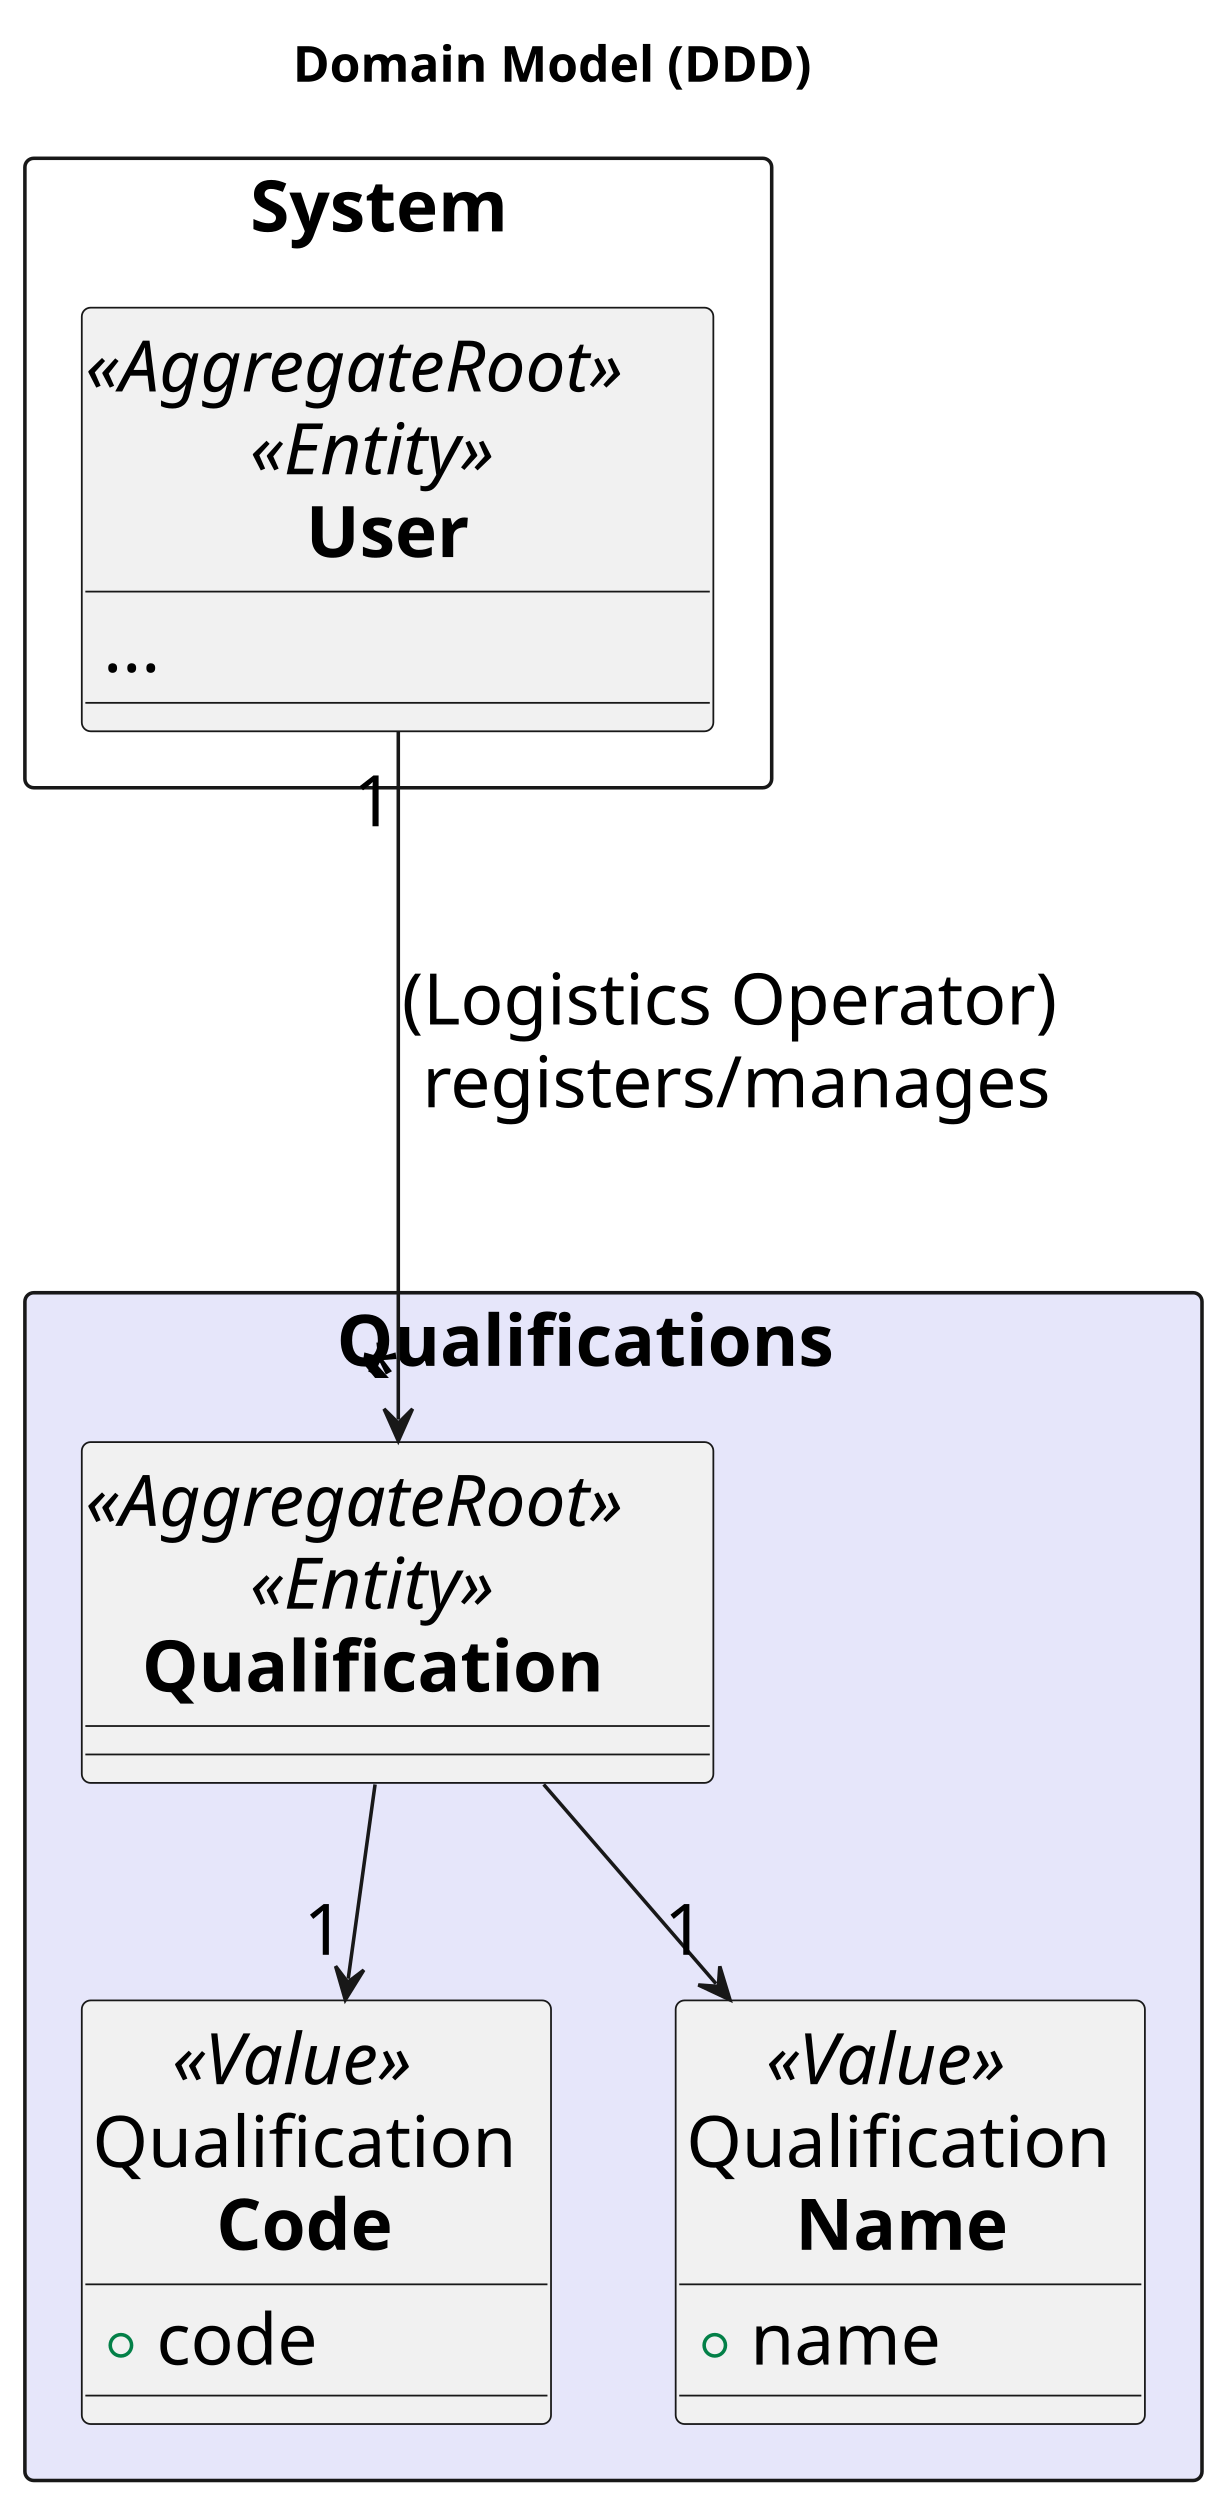
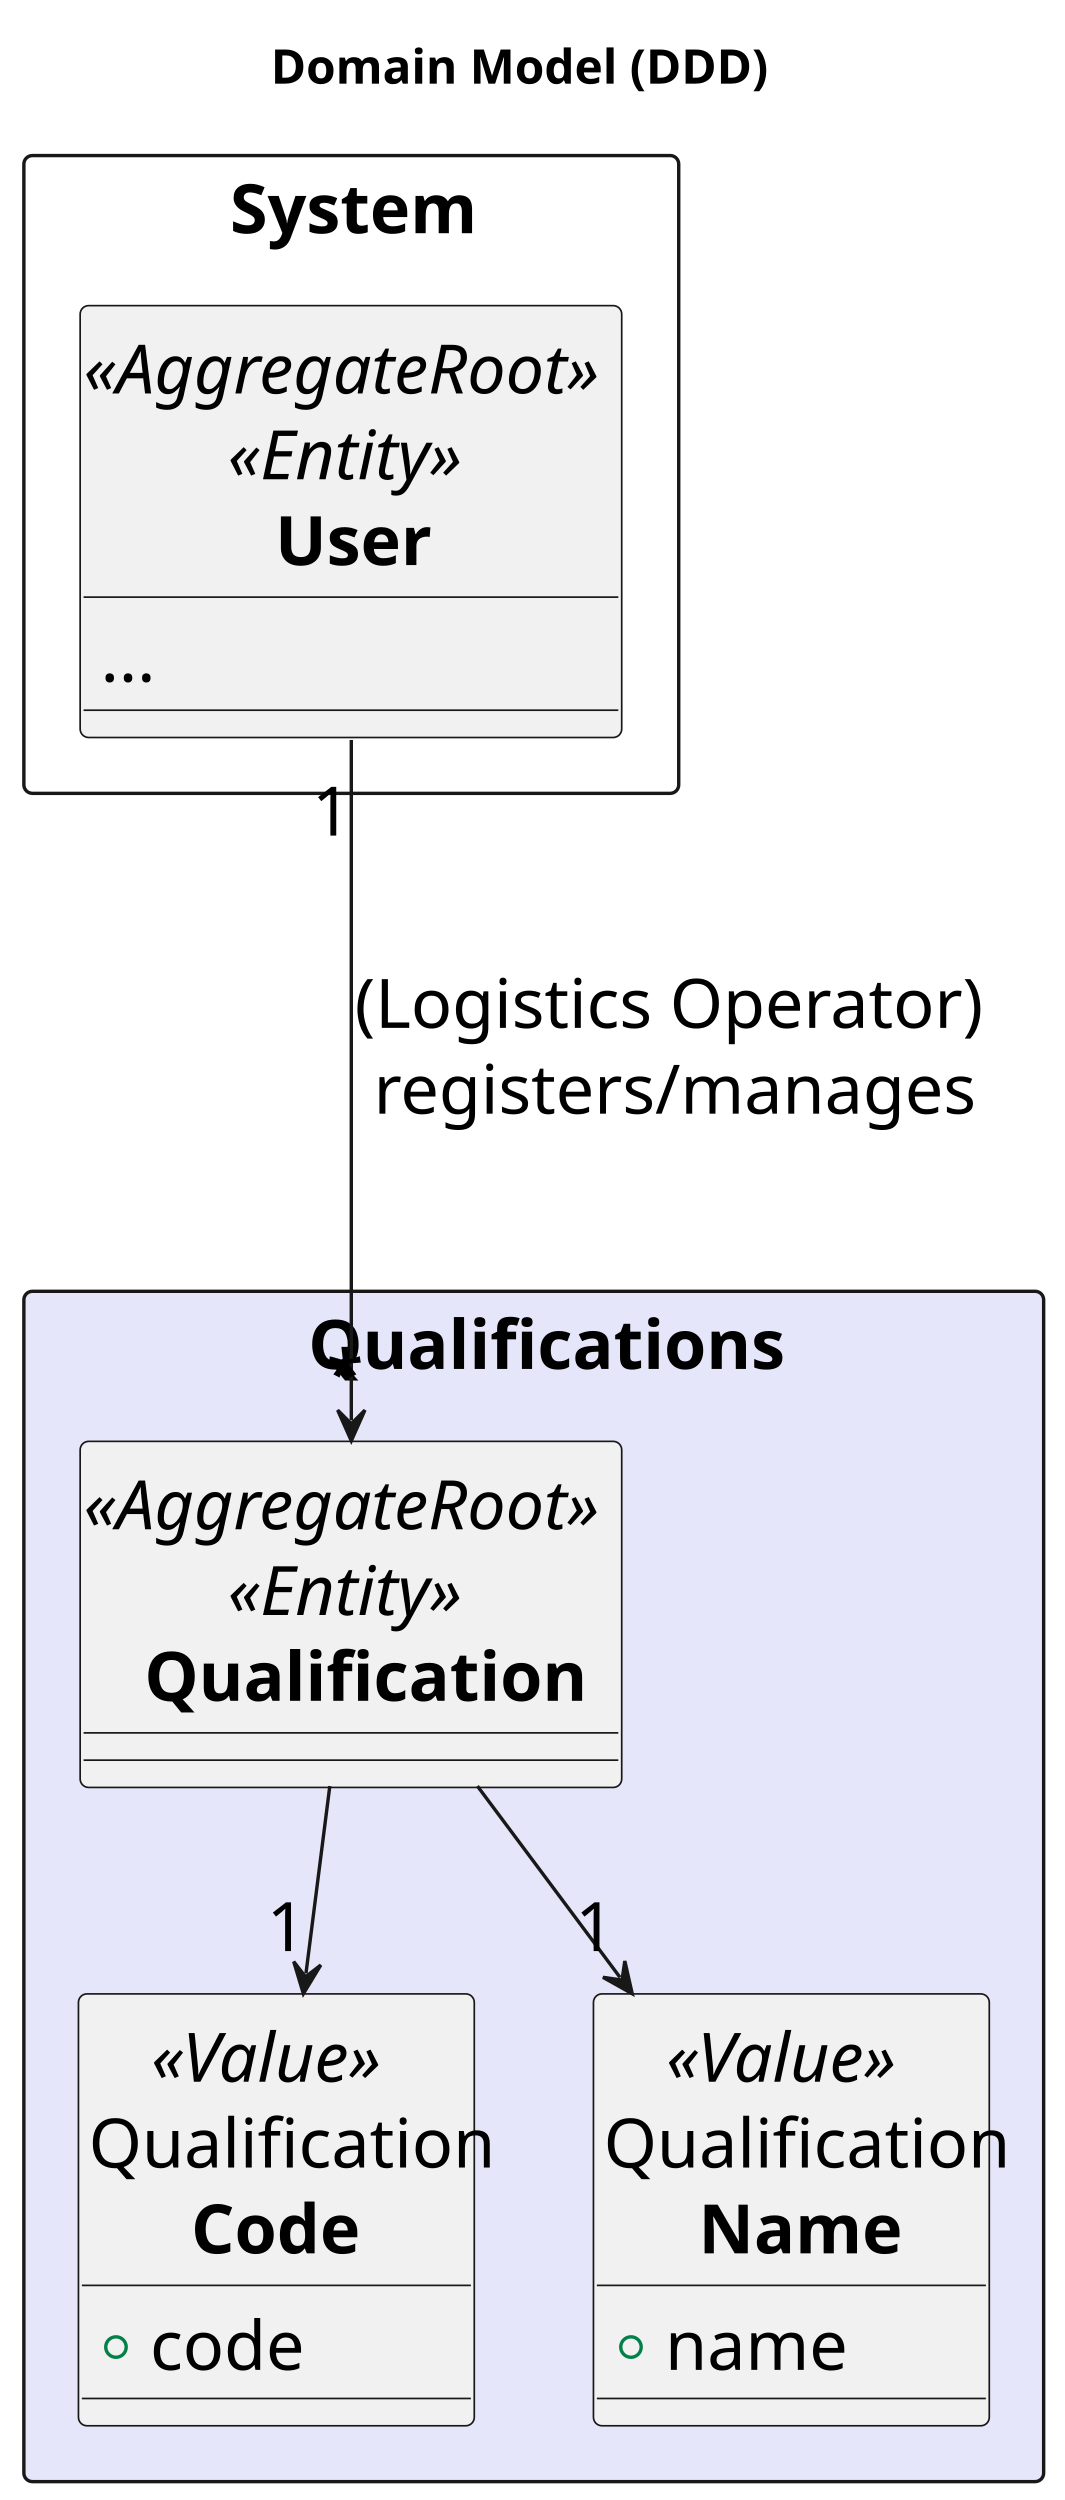
- <svg xmlns="http://www.w3.org/2000/svg" contentStyleType="text/css" data-diagram-type="CLASS" height="703px" preserveAspectRatio="none" style="width:344px;height:703px;background:#FFFFFF;" version="1.1" viewBox="0 0 344 703" width="344px" zoomAndPan="magnify">
+ <svg xmlns="http://www.w3.org/2000/svg" contentStyleType="text/css" data-diagram-type="CLASS" height="733px" preserveAspectRatio="none" style="width:312px;height:733px;background:#FFFFFF;" version="1.1" viewBox="0 0 312 733" width="312px" zoomAndPan="magnify">
  <defs />
  <g>
-     <text fill="#000000" font-family="sans-serif" font-size="14" font-weight="bold" lengthAdjust="spacing" textLength="165.314" x="82.343" y="22.995">Domain Model (DDD)</text>
+     <text fill="#000000" font-family="sans-serif" font-size="14" font-weight="bold" lengthAdjust="spacing" textLength="139.214" x="79.393" y="24.533">Domain Model (DDD)</text>
    <g class="cluster" data-entity="System" data-source-line="4" data-uid="ent0002" id="cluster_System">
-       <rect fill="none" height="177" rx="2.5" ry="2.5" style="stroke:#181818;stroke-width:1;" width="210" x="7" y="44.514" />
-       <text fill="#000000" font-family="sans-serif" font-size="20" font-weight="bold" lengthAdjust="spacing" textLength="83.311" x="70.345" y="65.078">System</text>
+       <rect fill="none" height="187" rx="2.5" ry="2.5" style="stroke:#181818;stroke-width:1;" width="192" x="7" y="45.609" />
+       <text fill="#000000" font-family="sans-serif" font-size="20" font-weight="bold" lengthAdjust="spacing" textLength="71.152" x="67.424" y="68.371">System</text>
    </g>
    <g class="cluster" data-entity="Qualifications" data-source-line="11" data-uid="ent0004" id="cluster_Qualifications">
-       <rect fill="#E6E6FA" height="334" rx="2.5" ry="2.5" style="stroke:#181818;stroke-width:1;" width="331" x="7" y="363.514" />
-       <text fill="#000000" font-family="sans-serif" font-size="20" font-weight="bold" lengthAdjust="spacing" textLength="155.654" x="94.673" y="384.078">Qualifications</text>
+       <rect fill="#E6E6FA" height="349" rx="2.5" ry="2.5" style="stroke:#181818;stroke-width:1;" width="299" x="7" y="378.609" />
+       <text fill="#000000" font-family="sans-serif" font-size="20" font-weight="bold" lengthAdjust="spacing" textLength="132.246" x="90.377" y="401.371">Qualifications</text>
    </g>
    <g class="entity" data-entity="user" data-source-line="5" data-uid="ent0003" id="entity_user">
-       <rect fill="#F1F1F1" height="119.125" rx="2.5" ry="2.5" style="stroke:#181818;stroke-width:0.5;" width="177.596" x="23" y="86.514" />
-       <text fill="#000000" font-family="sans-serif" font-size="20" font-style="italic" lengthAdjust="spacing" textLength="175.596" x="24" y="110.078">«AggregateRoot»</text>
-       <text fill="#000000" font-family="sans-serif" font-size="20" font-style="italic" lengthAdjust="spacing" textLength="83.076" x="70.26" y="133.359">«Entity»</text>
-       <text fill="#000000" font-family="sans-serif" font-size="20" font-weight="bold" lengthAdjust="spacing" textLength="51.572" x="86.012" y="156.641">User</text>
-       <line style="stroke:#181818;stroke-width:0.5;" x1="24" x2="199.596" y1="166.357" y2="166.357" />
-       <text fill="#000000" font-family="sans-serif" font-size="20" lengthAdjust="spacing" textLength="19.072" x="29" y="188.922">...</text>
-       <line style="stroke:#181818;stroke-width:0.5;" x1="24" x2="199.596" y1="197.639" y2="197.639" />
+       <rect fill="#F1F1F1" height="126.625" rx="2.5" ry="2.5" style="stroke:#181818;stroke-width:0.5;" width="158.787" x="23.5" y="89.609" />
+       <text fill="#000000" font-family="sans-serif" font-size="20" font-style="italic" lengthAdjust="spacing" textLength="156.787" x="24.5" y="115.371">«AggregateRoot»</text>
+       <text fill="#000000" font-family="sans-serif" font-size="20" font-style="italic" lengthAdjust="spacing" textLength="72.266" x="66.761" y="140.527">«Entity»</text>
+       <text fill="#000000" font-family="sans-serif" font-size="20" font-weight="bold" lengthAdjust="spacing" textLength="44.473" x="80.657" y="165.684">User</text>
+       <line style="stroke:#181818;stroke-width:0.5;" x1="24.5" x2="181.287" y1="175.078" y2="175.078" />
+       <text fill="#000000" font-family="sans-serif" font-size="20" lengthAdjust="spacing" textLength="16.67" x="29.5" y="199.84">...</text>
+       <line style="stroke:#181818;stroke-width:0.5;" x1="24.5" x2="181.287" y1="208.234" y2="208.234" />
    </g>
    <g class="entity" data-entity="quali" data-source-line="12" data-uid="ent0005" id="entity_quali">
-       <rect fill="#F1F1F1" height="95.844" rx="2.5" ry="2.5" style="stroke:#181818;stroke-width:0.5;" width="177.596" x="23" y="405.514" />
-       <text fill="#000000" font-family="sans-serif" font-size="20" font-style="italic" lengthAdjust="spacing" textLength="175.596" x="24" y="429.078">«AggregateRoot»</text>
-       <text fill="#000000" font-family="sans-serif" font-size="20" font-style="italic" lengthAdjust="spacing" textLength="83.076" x="70.26" y="452.359">«Entity»</text>
-       <text fill="#000000" font-family="sans-serif" font-size="20" font-weight="bold" lengthAdjust="spacing" textLength="143.75" x="39.923" y="475.641">Qualification</text>
-       <line style="stroke:#181818;stroke-width:0.5;" x1="24" x2="199.596" y1="485.357" y2="485.357" />
-       <line style="stroke:#181818;stroke-width:0.5;" x1="24" x2="199.596" y1="493.357" y2="493.357" />
+       <rect fill="#F1F1F1" height="101.469" rx="2.5" ry="2.5" style="stroke:#181818;stroke-width:0.5;" width="158.787" x="23.5" y="422.609" />
+       <text fill="#000000" font-family="sans-serif" font-size="20" font-style="italic" lengthAdjust="spacing" textLength="156.787" x="24.5" y="448.371">«AggregateRoot»</text>
+       <text fill="#000000" font-family="sans-serif" font-size="20" font-style="italic" lengthAdjust="spacing" textLength="72.266" x="66.761" y="473.527">«Entity»</text>
+       <text fill="#000000" font-family="sans-serif" font-size="20" font-weight="bold" lengthAdjust="spacing" textLength="121.123" x="42.332" y="498.684">Qualification</text>
+       <line style="stroke:#181818;stroke-width:0.5;" x1="24.5" x2="181.287" y1="508.078" y2="508.078" />
+       <line style="stroke:#181818;stroke-width:0.5;" x1="24.5" x2="181.287" y1="516.078" y2="516.078" />
    </g>
    <g class="entity" data-entity="quali_code" data-source-line="16" data-uid="ent0006" id="entity_quali_code">
-       <rect fill="#F1F1F1" height="119.125" rx="2.5" ry="2.5" style="stroke:#181818;stroke-width:0.5;" width="131.947" x="23" y="562.514" />
-       <text fill="#000000" font-family="sans-serif" font-size="20" font-style="italic" lengthAdjust="spacing" textLength="81.162" x="48.393" y="586.078">«Value»</text>
-       <text fill="#000000" font-family="sans-serif" font-size="20" lengthAdjust="spacing" textLength="125.947" x="26" y="609.359">Qualification</text>
-       <text fill="#000000" font-family="sans-serif" font-size="20" font-weight="bold" lengthAdjust="spacing" textLength="56.299" x="60.824" y="632.641">Code</text>
-       <line style="stroke:#181818;stroke-width:0.5;" x1="24" x2="153.947" y1="642.357" y2="642.357" />
-       <ellipse cx="34" cy="659.498" fill="none" rx="3" ry="3" style="stroke:#038048;stroke-width:1;" />
-       <text fill="#000000" font-family="sans-serif" font-size="20" lengthAdjust="spacing" textLength="48.232" x="44" y="664.922">code</text>
-       <line style="stroke:#181818;stroke-width:0.5;" x1="24" x2="153.947" y1="673.639" y2="673.639" />
+       <rect fill="#F1F1F1" height="126.625" rx="2.5" ry="2.5" style="stroke:#181818;stroke-width:0.5;" width="116.059" x="23" y="584.609" />
+       <text fill="#000000" font-family="sans-serif" font-size="20" font-style="italic" lengthAdjust="spacing" textLength="73.398" x="44.33" y="610.371">«Value»</text>
+       <text fill="#000000" font-family="sans-serif" font-size="20" lengthAdjust="spacing" textLength="110.059" x="26" y="635.527">Qualification</text>
+       <text fill="#000000" font-family="sans-serif" font-size="20" font-weight="bold" lengthAdjust="spacing" textLength="50" x="56.029" y="660.684">Code</text>
+       <line style="stroke:#181818;stroke-width:0.5;" x1="24" x2="138.059" y1="670.078" y2="670.078" />
+       <ellipse cx="34" cy="688.156" fill="none" rx="3" ry="3" style="stroke:#038048;stroke-width:1;" />
+       <text fill="#000000" font-family="sans-serif" font-size="20" lengthAdjust="spacing" textLength="43.369" x="44" y="694.84">code</text>
+       <line style="stroke:#181818;stroke-width:0.5;" x1="24" x2="138.059" y1="703.234" y2="703.234" />
    </g>
    <g class="entity" data-entity="quali_name" data-source-line="21" data-uid="ent0007" id="entity_quali_name">
-       <rect fill="#F1F1F1" height="119.125" rx="2.5" ry="2.5" style="stroke:#181818;stroke-width:0.5;" width="131.947" x="190" y="562.514" />
-       <text fill="#000000" font-family="sans-serif" font-size="20" font-style="italic" lengthAdjust="spacing" textLength="81.162" x="215.393" y="586.078">«Value»</text>
-       <text fill="#000000" font-family="sans-serif" font-size="20" lengthAdjust="spacing" textLength="125.947" x="193" y="609.359">Qualification</text>
-       <text fill="#000000" font-family="sans-serif" font-size="20" font-weight="bold" lengthAdjust="spacing" textLength="64.639" x="223.654" y="632.641">Name</text>
-       <line style="stroke:#181818;stroke-width:0.5;" x1="191" x2="320.947" y1="642.357" y2="642.357" />
-       <ellipse cx="201" cy="659.498" fill="none" rx="3" ry="3" style="stroke:#038048;stroke-width:1;" />
-       <text fill="#000000" font-family="sans-serif" font-size="20" lengthAdjust="spacing" textLength="56.719" x="211" y="664.922">name</text>
-       <line style="stroke:#181818;stroke-width:0.5;" x1="191" x2="320.947" y1="673.639" y2="673.639" />
+       <rect fill="#F1F1F1" height="126.625" rx="2.5" ry="2.5" style="stroke:#181818;stroke-width:0.5;" width="116.059" x="174" y="584.609" />
+       <text fill="#000000" font-family="sans-serif" font-size="20" font-style="italic" lengthAdjust="spacing" textLength="73.398" x="195.33" y="610.371">«Value»</text>
+       <text fill="#000000" font-family="sans-serif" font-size="20" lengthAdjust="spacing" textLength="110.059" x="177" y="635.527">Qualification</text>
+       <text fill="#000000" font-family="sans-serif" font-size="20" font-weight="bold" lengthAdjust="spacing" textLength="54.473" x="204.793" y="660.684">Name</text>
+       <line style="stroke:#181818;stroke-width:0.5;" x1="175" x2="289.059" y1="670.078" y2="670.078" />
+       <ellipse cx="185" cy="688.156" fill="none" rx="3" ry="3" style="stroke:#038048;stroke-width:1;" />
+       <text fill="#000000" font-family="sans-serif" font-size="20" lengthAdjust="spacing" textLength="50.029" x="195" y="694.84">name</text>
+       <line style="stroke:#181818;stroke-width:0.5;" x1="175" x2="289.059" y1="703.234" y2="703.234" />
    </g>
    <g class="link" data-entity-1="user" data-entity-2="quali" data-source-line="27" data-uid="lnk8" id="link_user_quali">
-       <path codeLine="27" d="M112,205.554 C112,263.594 112,345.414 112,399.184" fill="none" id="user-to-quali" style="stroke:#181818;stroke-width:1;" />
-       <polygon fill="#181818" points="112,405.184,116,396.184,112,400.184,108,396.184,112,405.184" style="stroke:#181818;stroke-width:1;" />
-       <text fill="#000000" font-family="sans-serif" font-size="20" lengthAdjust="spacing" textLength="198.35" x="113" y="288.078">(Logistics Operator)</text>
-       <text fill="#000000" font-family="sans-serif" font-size="20" lengthAdjust="spacing" textLength="186.816" x="118.767" y="311.359">registers/manages</text>
-       <text fill="#000000" font-family="sans-serif" font-size="20" lengthAdjust="spacing" textLength="12.725" x="99.371" y="232.341">1</text>
-       <text fill="#000000" font-family="sans-serif" font-size="20" lengthAdjust="spacing" textLength="10" x="101.355" y="392.738">*</text>
+       <path codeLine="27" d="M103,216.939 C103,277.209 103,361.019 103,416.449" fill="none" id="user-to-quali" style="stroke:#181818;stroke-width:1;" />
+       <polygon fill="#181818" points="103,422.449,107,413.449,103,417.449,99,413.449,103,422.449" style="stroke:#181818;stroke-width:1;" />
+       <text fill="#000000" font-family="sans-serif" font-size="20" lengthAdjust="spacing" textLength="175.615" x="104" y="301.371">(Logistics Operator)</text>
+       <text fill="#000000" font-family="sans-serif" font-size="20" lengthAdjust="spacing" textLength="164.522" x="109.547" y="326.527">registers/manages</text>
+       <text fill="#000000" font-family="sans-serif" font-size="20" lengthAdjust="spacing" textLength="11.123" x="91.492" y="245.002">1</text>
+       <text fill="#000000" font-family="sans-serif" font-size="20" lengthAdjust="spacing" textLength="7.783" x="95.615" y="410.099">*</text>
    </g>
    <g class="link" data-entity-1="quali" data-entity-2="quali_code" data-source-line="30" data-uid="lnk9" id="link_quali_quali_code">
-       <path codeLine="30" d="M105.47,501.784 C102.87,520.624 100.661,536.57 97.921,556.41" fill="none" id="quali-to-quali_code" style="stroke:#181818;stroke-width:1;" />
-       <polygon fill="#181818" points="97.1,562.354,102.294,553.986,97.784,557.401,94.369,552.891,97.1,562.354" style="stroke:#181818;stroke-width:1;" />
-       <text fill="#000000" font-family="sans-serif" font-size="20" lengthAdjust="spacing" textLength="12.725" x="85.388" y="549.699">1</text>
+       <path codeLine="30" d="M96.7,523.679 C94.28,542.659 92.258,558.587 89.708,578.617" fill="none" id="quali-to-quali_code" style="stroke:#181818;stroke-width:1;" />
+       <polygon fill="#181818" points="88.95,584.569,94.055,576.147,89.581,579.609,86.119,575.136,88.95,584.569" style="stroke:#181818;stroke-width:1;" />
+       <text fill="#000000" font-family="sans-serif" font-size="20" lengthAdjust="spacing" textLength="11.123" x="78.222" y="572.043">1</text>
    </g>
    <g class="link" data-entity-1="quali" data-entity-2="quali_name" data-source-line="31" data-uid="lnk10" id="link_quali_quali_name">
-       <path codeLine="31" d="M152.88,501.784 C169.18,520.624 184.185,537.976 201.345,557.816" fill="none" id="quali-to-quali_name" style="stroke:#181818;stroke-width:1;" />
-       <polygon fill="#181818" points="205.27,562.354,202.408,552.93,201.999,558.572,196.357,558.163,205.27,562.354" style="stroke:#181818;stroke-width:1;" />
-       <text fill="#000000" font-family="sans-serif" font-size="20" lengthAdjust="spacing" textLength="12.725" x="186.756" y="549.699">1</text>
+       <path codeLine="31" d="M139.97,523.679 C154.11,542.659 166.843,559.73 181.783,579.76" fill="none" id="quali-to-quali_name" style="stroke:#181818;stroke-width:1;" />
+       <polygon fill="#181818" points="185.37,584.569,183.195,574.964,182.381,580.562,176.783,579.747,185.37,584.569" style="stroke:#181818;stroke-width:1;" />
+       <text fill="#000000" font-family="sans-serif" font-size="20" lengthAdjust="spacing" textLength="11.123" x="168.672" y="572.043">1</text>
    </g>
  </g>
</svg>
